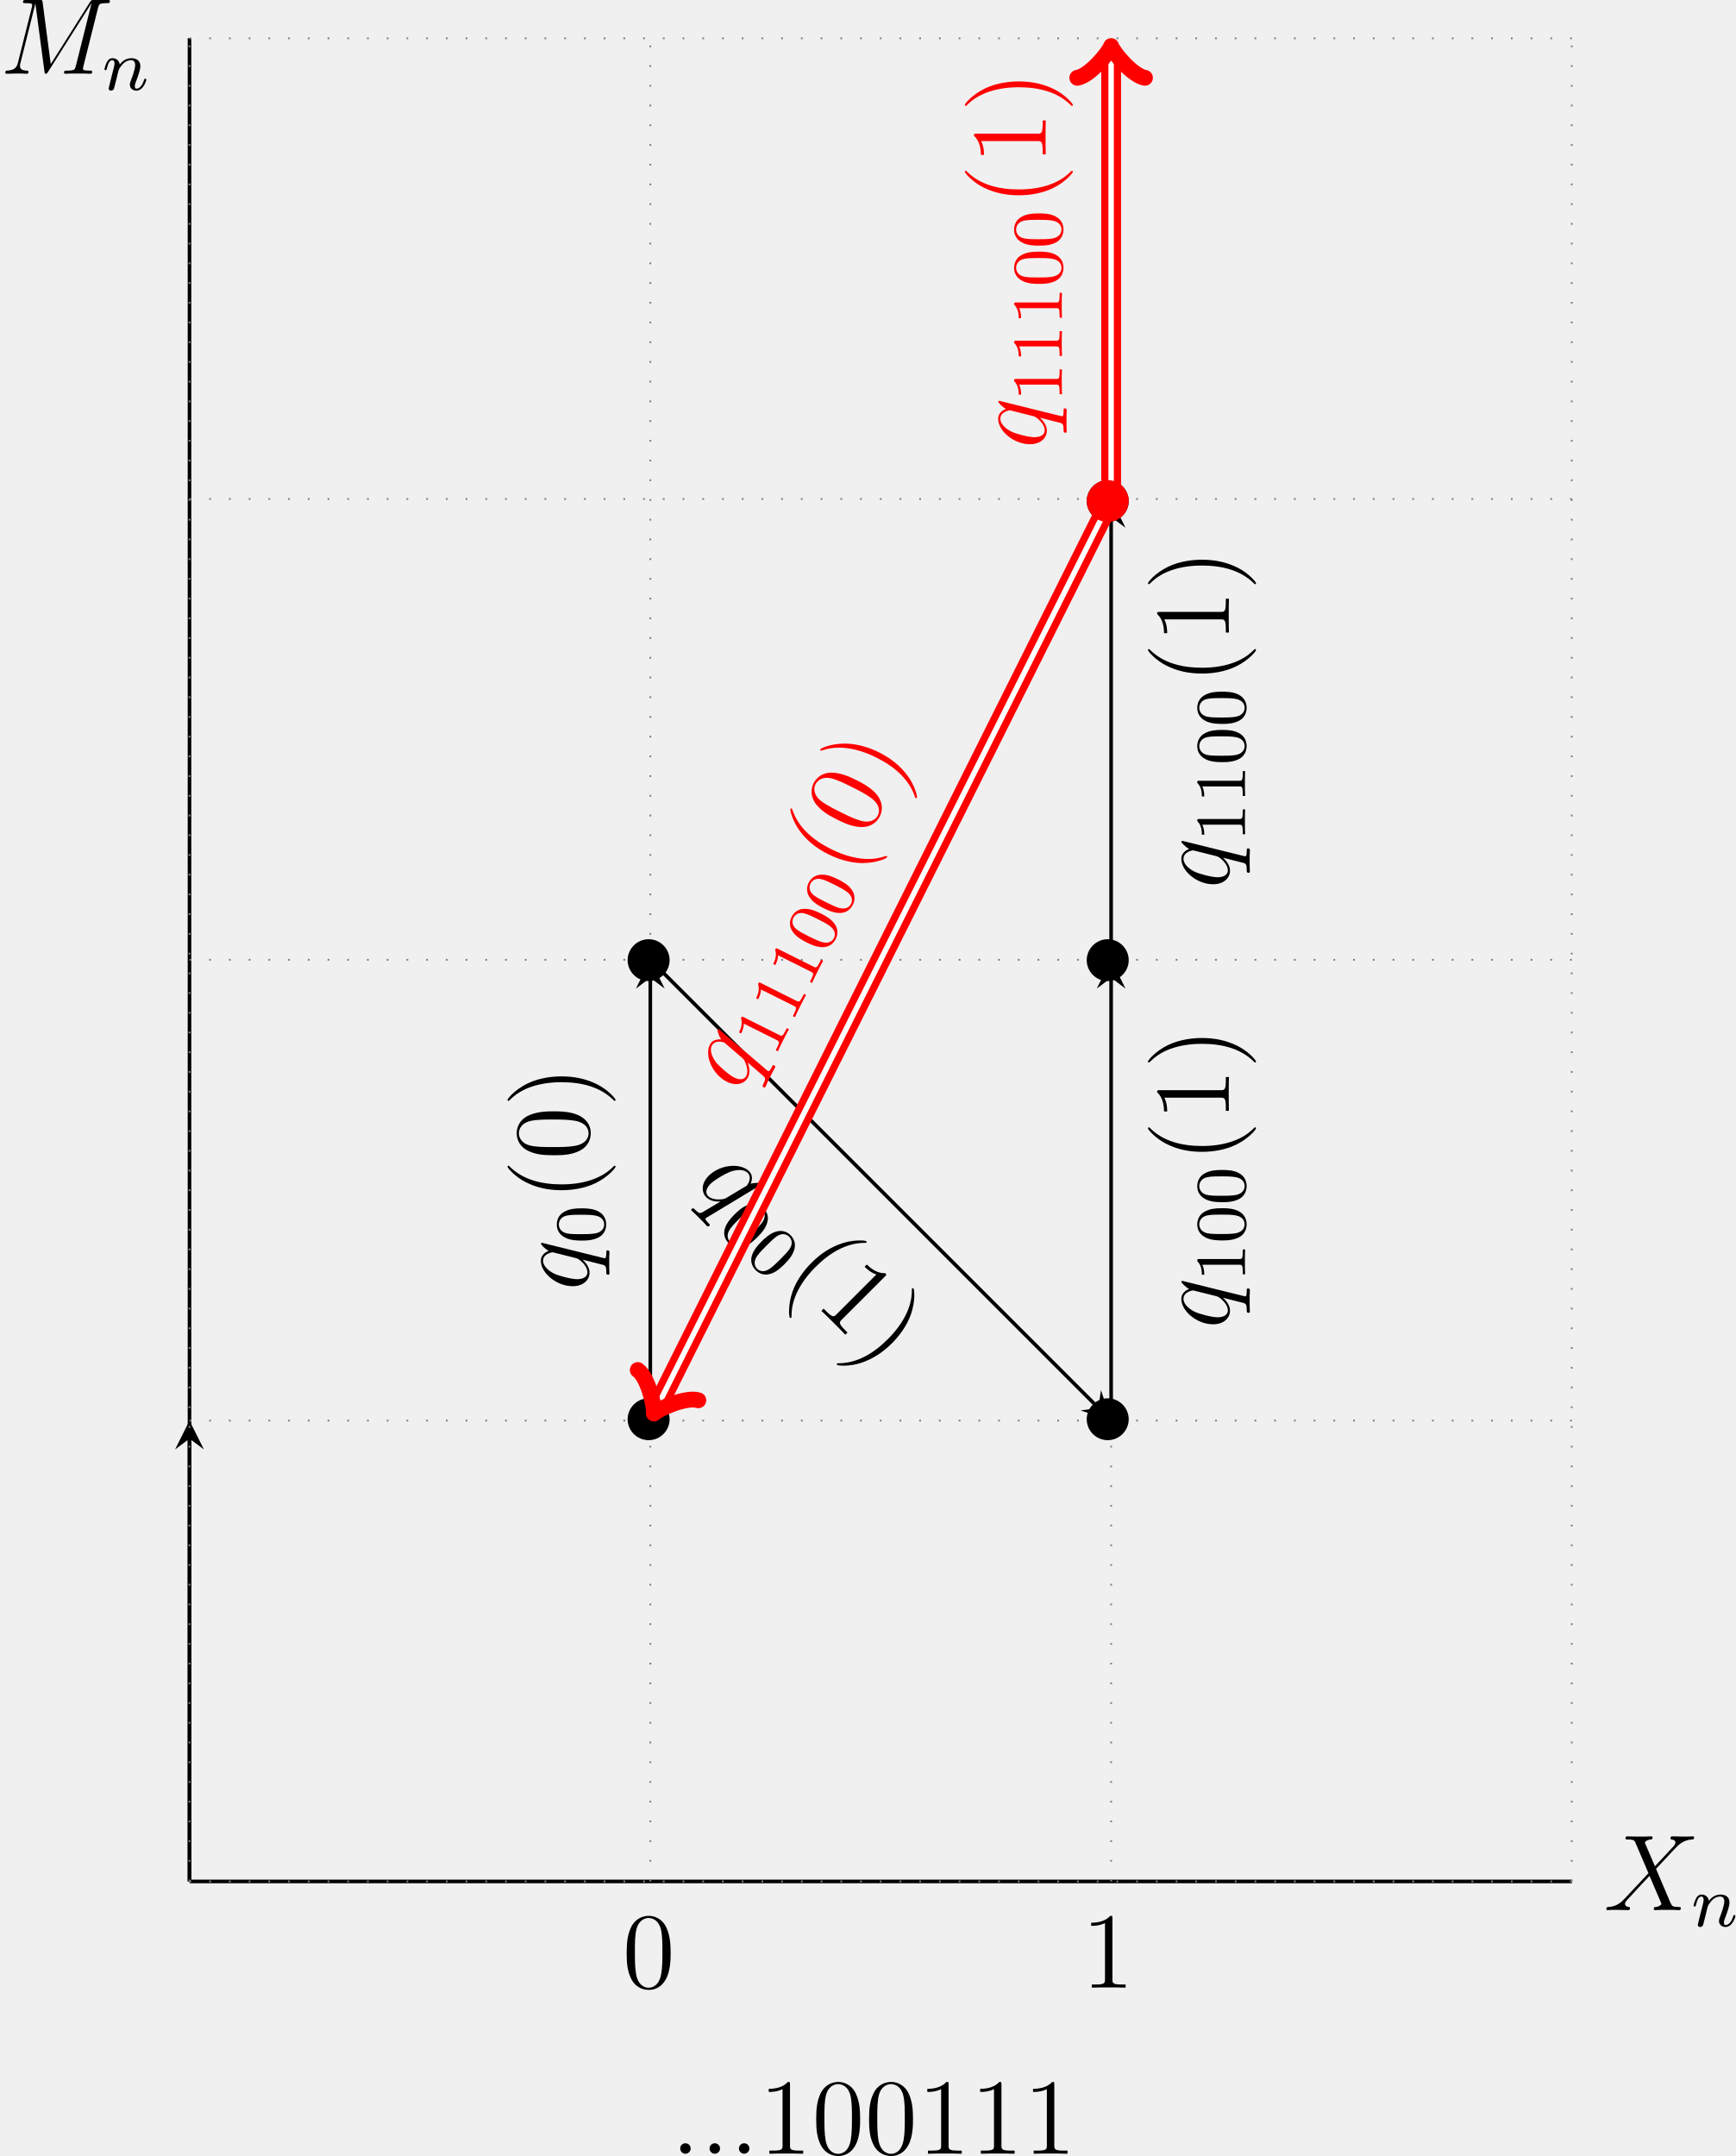
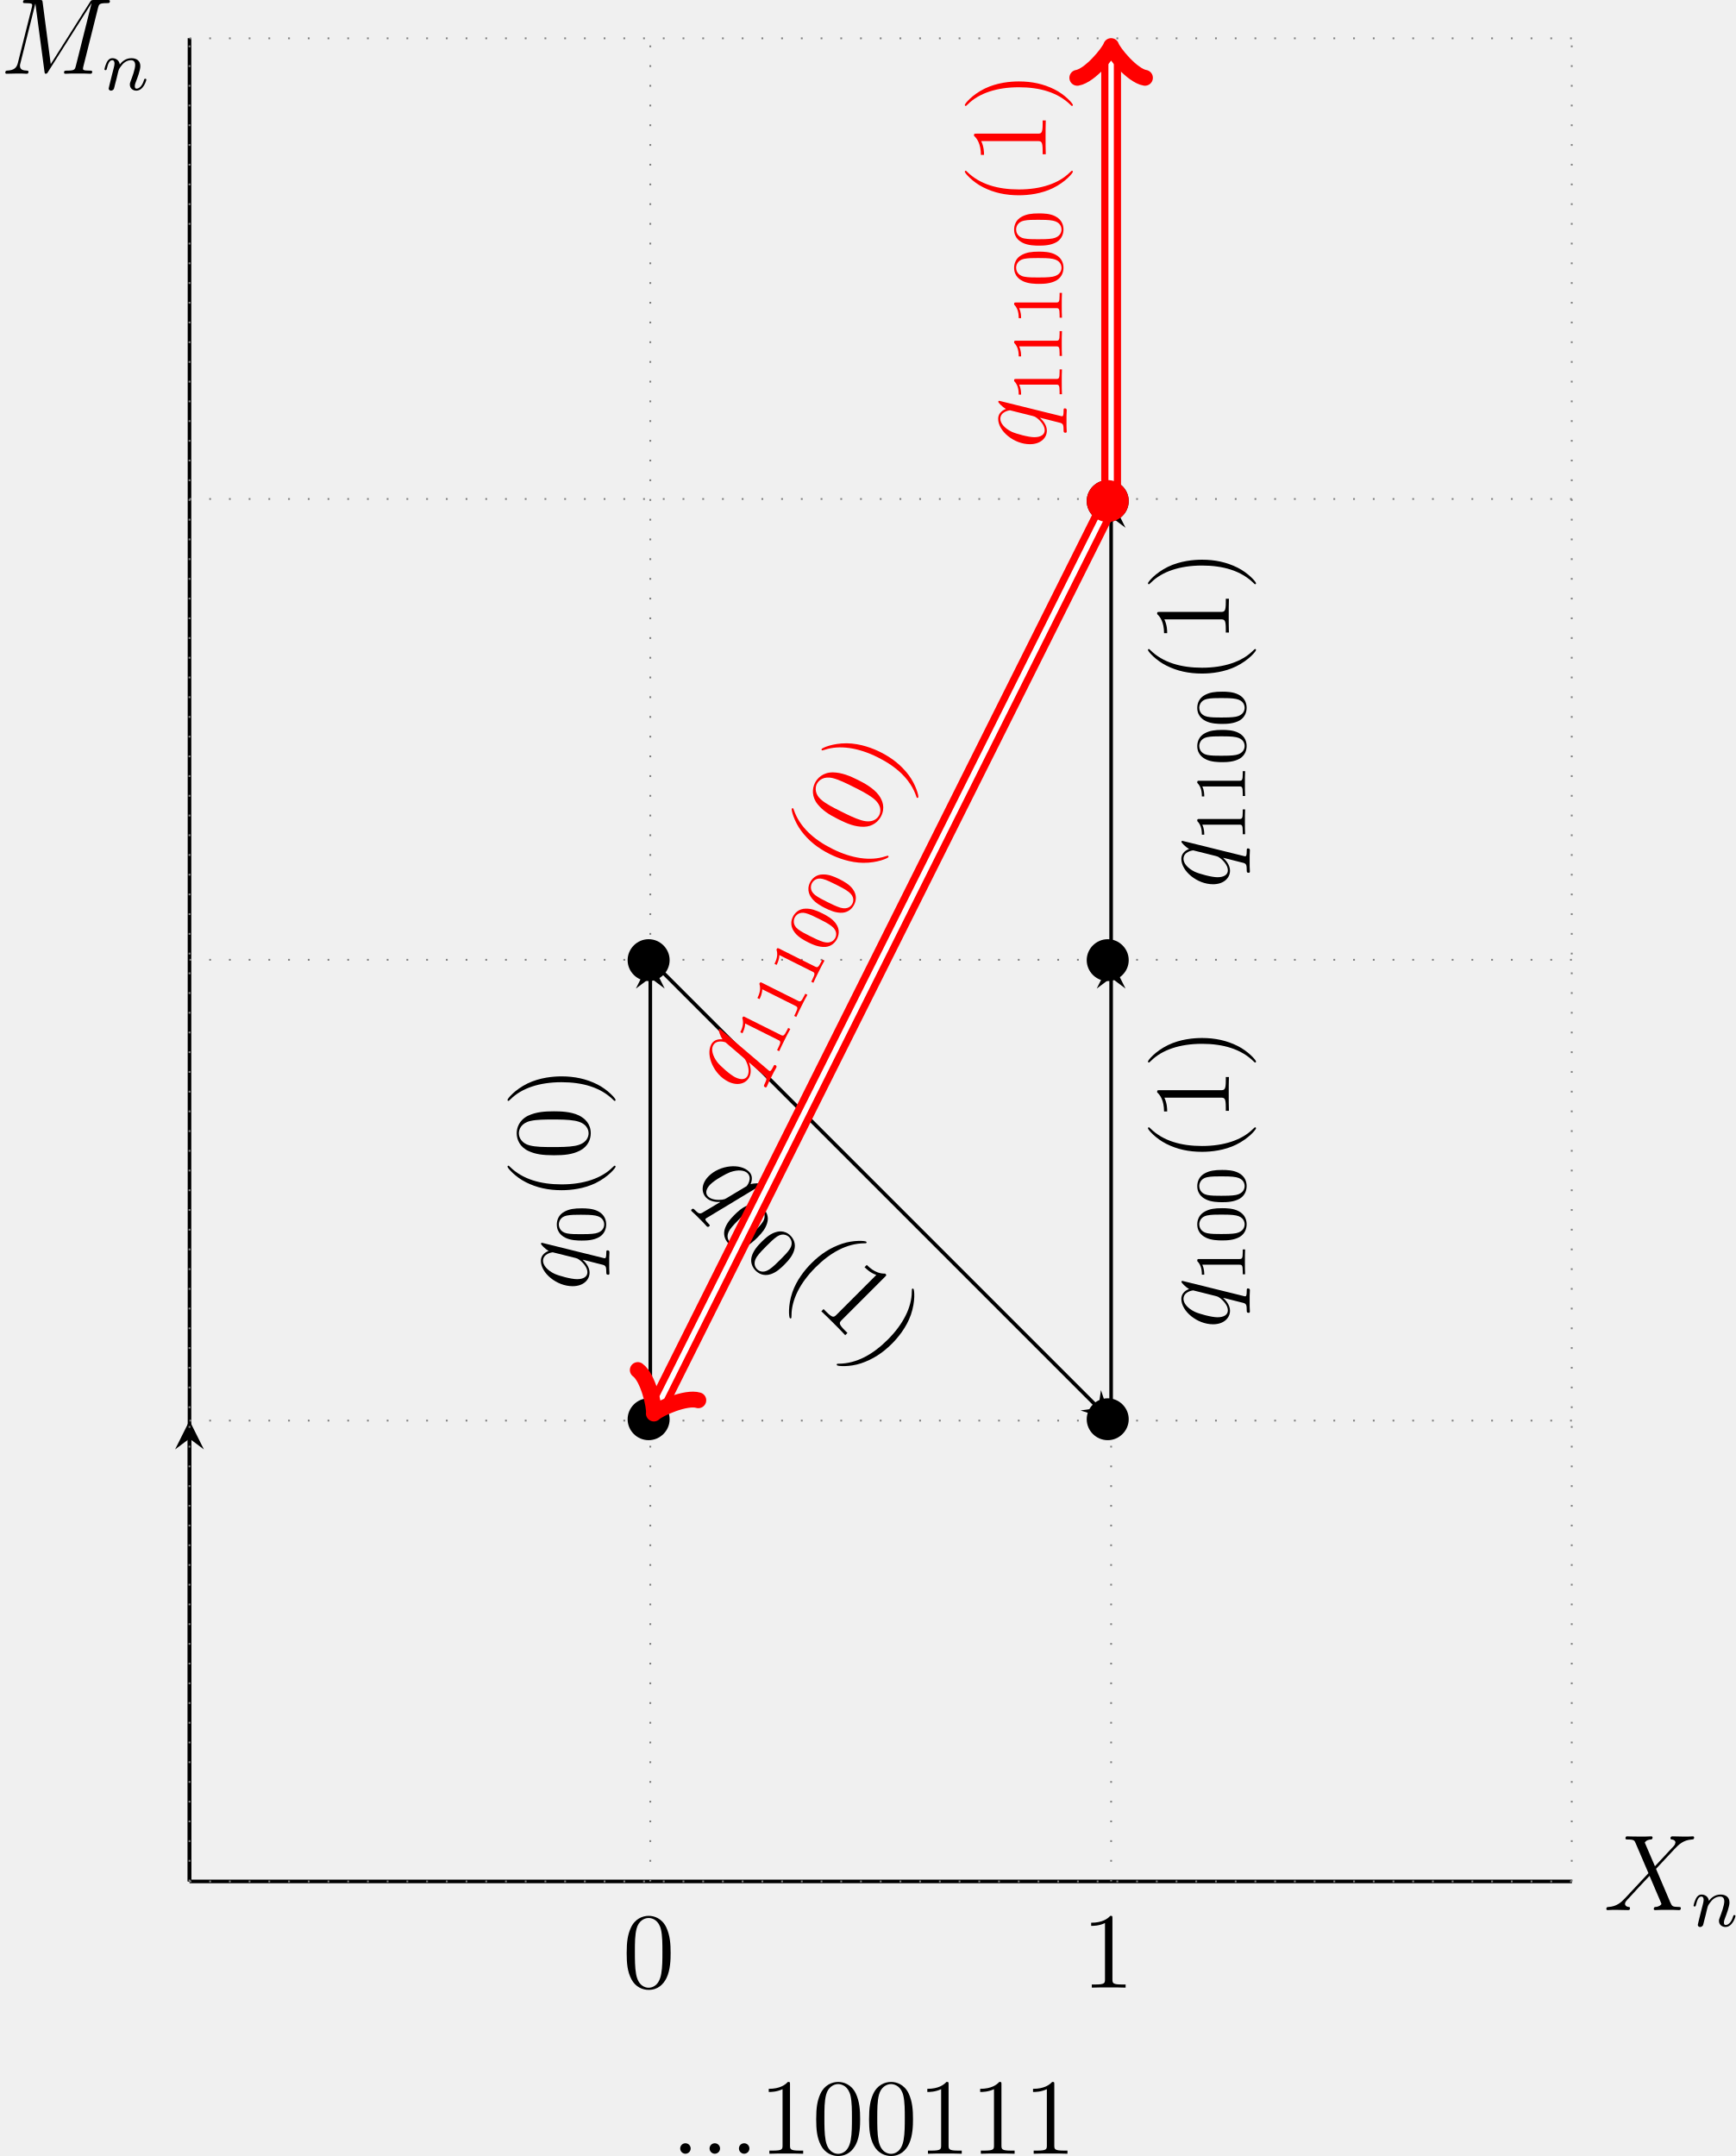
- <svg xmlns="http://www.w3.org/2000/svg" xmlns:xlink="http://www.w3.org/1999/xlink" height="263.585pt" version="1.1" viewBox="150.616 64.538 212.172 263.585" width="212.172pt">
+ <svg xmlns="http://www.w3.org/2000/svg" xmlns:xlink="http://www.w3.org/1999/xlink" height="262.601pt" version="1.1" viewBox="150.053 64.297 211.379 262.601" width="211.379pt">
  <defs>
+     <path d="M10.896 -7.32C11.004 -7.728 11.028 -7.848 11.88 -7.848C12.108 -7.848 12.216 -7.848 12.216 -8.076C12.216 -8.196 12.132 -8.196 11.904 -8.196H10.464C10.164 -8.196 10.152 -8.184 10.02 -7.992L5.64 -1.068L4.74 -7.932C4.704 -8.196 4.692 -8.196 4.38 -8.196H2.892C2.664 -8.196 2.556 -8.196 2.556 -7.968C2.556 -7.848 2.664 -7.848 2.844 -7.848C3.576 -7.848 3.576 -7.752 3.576 -7.62C3.576 -7.596 3.576 -7.524 3.528 -7.344L1.992 -1.224C1.848 -0.648 1.572 -0.384 0.768 -0.348C0.732 -0.348 0.588 -0.336 0.588 -0.132C0.588 0 0.696 0 0.744 0C0.984 0 1.596 -0.024 1.836 -0.024H2.412C2.58 -0.024 2.784 0 2.952 0C3.036 0 3.168 0 3.168 -0.228C3.168 -0.336 3.048 -0.348 3 -0.348C2.604 -0.36 2.22 -0.432 2.22 -0.864C2.22 -0.984 2.22 -0.996 2.268 -1.164L3.924 -7.776H3.936L4.932 -0.324C4.968 -0.036 4.98 0 5.088 0C5.22 0 5.28 -0.096 5.34 -0.204L10.164 -7.836H10.176L8.436 -0.888C8.328 -0.468 8.304 -0.348 7.464 -0.348C7.236 -0.348 7.116 -0.348 7.116 -0.132C7.116 0 7.224 0 7.296 0C7.5 0 7.74 -0.024 7.944 -0.024H9.36C9.564 -0.024 9.816 0 10.02 0C10.116 0 10.248 0 10.248 -0.228C10.248 -0.348 10.14 -0.348 9.96 -0.348C9.228 -0.348 9.228 -0.444 9.228 -0.564C9.228 -0.576 9.228 -0.66 9.252 -0.756L10.896 -7.32Z" id="g0-77" />
+     <path d="M5.7 -4.872L4.572 -7.5C4.728 -7.788 5.088 -7.836 5.232 -7.848C5.304 -7.848 5.436 -7.86 5.436 -8.064C5.436 -8.196 5.328 -8.196 5.256 -8.196C5.052 -8.196 4.812 -8.172 4.608 -8.172H3.912C3.18 -8.172 2.652 -8.196 2.64 -8.196C2.544 -8.196 2.424 -8.196 2.424 -7.968C2.424 -7.848 2.532 -7.848 2.688 -7.848C3.384 -7.848 3.432 -7.728 3.552 -7.44L4.98 -4.104L2.376 -1.32C1.944 -0.852 1.428 -0.396 0.54 -0.348C0.396 -0.336 0.3 -0.336 0.3 -0.12C0.3 -0.084 0.312 0 0.444 0C0.612 0 0.792 -0.024 0.96 -0.024H1.524C1.908 -0.024 2.328 0 2.7 0C2.784 0 2.928 0 2.928 -0.216C2.928 -0.336 2.844 -0.348 2.772 -0.348C2.532 -0.372 2.376 -0.504 2.376 -0.696C2.376 -0.9 2.52 -1.044 2.868 -1.404L3.936 -2.568C4.2 -2.844 4.836 -3.54 5.1 -3.804L6.36 -0.852C6.372 -0.828 6.42 -0.708 6.42 -0.696C6.42 -0.588 6.156 -0.372 5.772 -0.348C5.7 -0.348 5.568 -0.336 5.568 -0.12C5.568 0 5.688 0 5.748 0C5.952 0 6.192 -0.024 6.396 -0.024H7.716C7.932 -0.024 8.16 0 8.364 0C8.448 0 8.58 0 8.58 -0.228C8.58 -0.348 8.46 -0.348 8.352 -0.348C7.632 -0.36 7.608 -0.42 7.404 -0.864L5.82 -4.584L7.344 -6.216C7.464 -6.336 7.74 -6.636 7.848 -6.756C8.364 -7.296 8.844 -7.788 9.816 -7.848C9.936 -7.86 10.056 -7.86 10.056 -8.064C10.056 -8.196 9.948 -8.196 9.9 -8.196C9.732 -8.196 9.552 -8.172 9.384 -8.172H8.832C8.448 -8.172 8.028 -8.196 7.656 -8.196C7.572 -8.196 7.428 -8.196 7.428 -7.98C7.428 -7.86 7.512 -7.848 7.584 -7.848C7.776 -7.824 7.98 -7.728 7.98 -7.5L7.968 -7.476C7.956 -7.392 7.932 -7.272 7.8 -7.128L5.7 -4.872Z" id="g0-88" />
+     <path d="M5.292 -5.172C5.292 -5.232 5.244 -5.28 5.184 -5.28C5.088 -5.28 4.62 -4.848 4.392 -4.428C4.176 -4.968 3.804 -5.292 3.288 -5.292C1.932 -5.292 0.468 -3.54 0.468 -1.764C0.468 -0.576 1.164 0.12 1.98 0.12C2.616 0.12 3.144 -0.36 3.396 -0.636L3.408 -0.624L2.952 1.176L2.844 1.608C2.736 1.968 2.556 1.968 1.992 1.98C1.86 1.98 1.74 1.98 1.74 2.208C1.74 2.292 1.812 2.328 1.896 2.328C2.064 2.328 2.28 2.304 2.448 2.304H3.672C3.852 2.304 4.056 2.328 4.236 2.328C4.308 2.328 4.452 2.328 4.452 2.1C4.452 1.98 4.356 1.98 4.176 1.98C3.612 1.98 3.576 1.896 3.576 1.8C3.576 1.74 3.588 1.728 3.624 1.572L5.292 -5.172ZM3.6 -1.428C3.54 -1.224 3.54 -1.2 3.372 -0.972C3.108 -0.636 2.58 -0.12 2.016 -0.12C1.524 -0.12 1.248 -0.564 1.248 -1.272C1.248 -1.932 1.62 -3.276 1.848 -3.78C2.256 -4.62 2.82 -5.052 3.288 -5.052C4.08 -5.052 4.236 -4.068 4.236 -3.972C4.236 -3.96 4.2 -3.804 4.188 -3.78L3.6 -1.428Z" id="g0-113" />
    <path d="M1.6 -1.312C1.624 -1.432 1.704 -1.736 1.728 -1.856C1.84 -2.288 1.84 -2.296 2.024 -2.56C2.288 -2.952 2.664 -3.304 3.2 -3.304C3.488 -3.304 3.656 -3.136 3.656 -2.76C3.656 -2.32 3.32 -1.408 3.168 -1.016C3.064 -0.752 3.064 -0.704 3.064 -0.6C3.064 -0.144 3.44 0.08 3.784 0.08C4.568 0.08 4.896 -1.04 4.896 -1.144C4.896 -1.224 4.832 -1.248 4.776 -1.248C4.68 -1.248 4.664 -1.192 4.64 -1.112C4.448 -0.456 4.112 -0.144 3.808 -0.144C3.68 -0.144 3.616 -0.224 3.616 -0.408S3.68 -0.768 3.76 -0.968C3.88 -1.272 4.232 -2.192 4.232 -2.64C4.232 -3.24 3.816 -3.528 3.24 -3.528C2.592 -3.528 2.176 -3.136 1.944 -2.832C1.888 -3.272 1.536 -3.528 1.128 -3.528C0.84 -3.528 0.64 -3.344 0.512 -3.096C0.32 -2.72 0.24 -2.32 0.24 -2.304C0.24 -2.232 0.296 -2.2 0.36 -2.2C0.464 -2.2 0.472 -2.232 0.528 -2.44C0.624 -2.832 0.768 -3.304 1.104 -3.304C1.312 -3.304 1.36 -3.104 1.36 -2.928C1.36 -2.784 1.32 -2.632 1.256 -2.368C1.24 -2.304 1.12 -1.832 1.088 -1.72L0.792 -0.52C0.76 -0.4 0.712 -0.2 0.712 -0.168C0.712 0.016 0.864 0.08 0.968 0.08C1.112 0.08 1.232 -0.016 1.288 -0.112C1.312 -0.16 1.376 -0.432 1.416 -0.6L1.6 -1.312Z" id="g1-110" />
-     <path d="M10.896 -7.32C11.004 -7.728 11.028 -7.848 11.88 -7.848C12.108 -7.848 12.216 -7.848 12.216 -8.076C12.216 -8.196 12.132 -8.196 11.904 -8.196H10.464C10.164 -8.196 10.152 -8.184 10.02 -7.992L5.64 -1.068L4.74 -7.932C4.704 -8.196 4.692 -8.196 4.38 -8.196H2.892C2.664 -8.196 2.556 -8.196 2.556 -7.968C2.556 -7.848 2.664 -7.848 2.844 -7.848C3.576 -7.848 3.576 -7.752 3.576 -7.62C3.576 -7.596 3.576 -7.524 3.528 -7.344L1.992 -1.224C1.848 -0.648 1.572 -0.384 0.768 -0.348C0.732 -0.348 0.588 -0.336 0.588 -0.132C0.588 0 0.696 0 0.744 0C0.984 0 1.596 -0.024 1.836 -0.024H2.412C2.58 -0.024 2.784 0 2.952 0C3.036 0 3.168 0 3.168 -0.228C3.168 -0.336 3.048 -0.348 3 -0.348C2.604 -0.36 2.22 -0.432 2.22 -0.864C2.22 -0.984 2.22 -0.996 2.268 -1.164L3.924 -7.776H3.936L4.932 -0.324C4.968 -0.036 4.98 0 5.088 0C5.22 0 5.28 -0.096 5.34 -0.204L10.164 -7.836H10.176L8.436 -0.888C8.328 -0.468 8.304 -0.348 7.464 -0.348C7.236 -0.348 7.116 -0.348 7.116 -0.132C7.116 0 7.224 0 7.296 0C7.5 0 7.74 -0.024 7.944 -0.024H9.36C9.564 -0.024 9.816 0 10.02 0C10.116 0 10.248 0 10.248 -0.228C10.248 -0.348 10.14 -0.348 9.96 -0.348C9.228 -0.348 9.228 -0.444 9.228 -0.564C9.228 -0.576 9.228 -0.66 9.252 -0.756L10.896 -7.32Z" id="g2-77" />
-     <path d="M5.7 -4.872L4.572 -7.5C4.728 -7.788 5.088 -7.836 5.232 -7.848C5.304 -7.848 5.436 -7.86 5.436 -8.064C5.436 -8.196 5.328 -8.196 5.256 -8.196C5.052 -8.196 4.812 -8.172 4.608 -8.172H3.912C3.18 -8.172 2.652 -8.196 2.64 -8.196C2.544 -8.196 2.424 -8.196 2.424 -7.968C2.424 -7.848 2.532 -7.848 2.688 -7.848C3.384 -7.848 3.432 -7.728 3.552 -7.44L4.98 -4.104L2.376 -1.32C1.944 -0.852 1.428 -0.396 0.54 -0.348C0.396 -0.336 0.3 -0.336 0.3 -0.12C0.3 -0.084 0.312 0 0.444 0C0.612 0 0.792 -0.024 0.96 -0.024H1.524C1.908 -0.024 2.328 0 2.7 0C2.784 0 2.928 0 2.928 -0.216C2.928 -0.336 2.844 -0.348 2.772 -0.348C2.532 -0.372 2.376 -0.504 2.376 -0.696C2.376 -0.9 2.52 -1.044 2.868 -1.404L3.936 -2.568C4.2 -2.844 4.836 -3.54 5.1 -3.804L6.36 -0.852C6.372 -0.828 6.42 -0.708 6.42 -0.696C6.42 -0.588 6.156 -0.372 5.772 -0.348C5.7 -0.348 5.568 -0.336 5.568 -0.12C5.568 0 5.688 0 5.748 0C5.952 0 6.192 -0.024 6.396 -0.024H7.716C7.932 -0.024 8.16 0 8.364 0C8.448 0 8.58 0 8.58 -0.228C8.58 -0.348 8.46 -0.348 8.352 -0.348C7.632 -0.36 7.608 -0.42 7.404 -0.864L5.82 -4.584L7.344 -6.216C7.464 -6.336 7.74 -6.636 7.848 -6.756C8.364 -7.296 8.844 -7.788 9.816 -7.848C9.936 -7.86 10.056 -7.86 10.056 -8.064C10.056 -8.196 9.948 -8.196 9.9 -8.196C9.732 -8.196 9.552 -8.172 9.384 -8.172H8.832C8.448 -8.172 8.028 -8.196 7.656 -8.196C7.572 -8.196 7.428 -8.196 7.428 -7.98C7.428 -7.86 7.512 -7.848 7.584 -7.848C7.776 -7.824 7.98 -7.728 7.98 -7.5L7.968 -7.476C7.956 -7.392 7.932 -7.272 7.8 -7.128L5.7 -4.872Z" id="g2-88" />
-     <path d="M5.292 -5.172C5.292 -5.232 5.244 -5.28 5.184 -5.28C5.088 -5.28 4.62 -4.848 4.392 -4.428C4.176 -4.968 3.804 -5.292 3.288 -5.292C1.932 -5.292 0.468 -3.54 0.468 -1.764C0.468 -0.576 1.164 0.12 1.98 0.12C2.616 0.12 3.144 -0.36 3.396 -0.636L3.408 -0.624L2.952 1.176L2.844 1.608C2.736 1.968 2.556 1.968 1.992 1.98C1.86 1.98 1.74 1.98 1.74 2.208C1.74 2.292 1.812 2.328 1.896 2.328C2.064 2.328 2.28 2.304 2.448 2.304H3.672C3.852 2.304 4.056 2.328 4.236 2.328C4.308 2.328 4.452 2.328 4.452 2.1C4.452 1.98 4.356 1.98 4.176 1.98C3.612 1.98 3.576 1.896 3.576 1.8C3.576 1.74 3.588 1.728 3.624 1.572L5.292 -5.172ZM3.6 -1.428C3.54 -1.224 3.54 -1.2 3.372 -0.972C3.108 -0.636 2.58 -0.12 2.016 -0.12C1.524 -0.12 1.248 -0.564 1.248 -1.272C1.248 -1.932 1.62 -3.276 1.848 -3.78C2.256 -4.62 2.82 -5.052 3.288 -5.052C4.08 -5.052 4.236 -4.068 4.236 -3.972C4.236 -3.96 4.2 -3.804 4.188 -3.78L3.6 -1.428Z" id="g2-113" />
-     <path d="M5.328 -3C5.328 -4.284 4.26 -5.328 3 -5.328C1.704 -5.328 0.66 -4.26 0.66 -3C0.66 -1.728 1.704 -0.672 3 -0.672C4.26 -0.672 5.328 -1.716 5.328 -3Z" id="g0-15" />
-     <path d="M3.912 -2.552C3.912 -3.408 3.824 -3.928 3.56 -4.44C3.208 -5.144 2.56 -5.32 2.12 -5.32C1.112 -5.32 0.744 -4.568 0.632 -4.344C0.344 -3.76 0.328 -2.968 0.328 -2.552C0.328 -2.024 0.352 -1.216 0.736 -0.576C1.104 0.016 1.696 0.168 2.12 0.168C2.504 0.168 3.192 0.048 3.592 -0.744C3.888 -1.32 3.912 -2.032 3.912 -2.552ZM2.12 -0.056C1.848 -0.056 1.296 -0.184 1.128 -1.024C1.04 -1.48 1.04 -2.232 1.04 -2.648C1.04 -3.2 1.04 -3.76 1.128 -4.2C1.296 -5.016 1.92 -5.096 2.12 -5.096C2.392 -5.096 2.944 -4.96 3.104 -4.232C3.2 -3.792 3.2 -3.192 3.2 -2.648C3.2 -2.176 3.2 -1.456 3.104 -1.008C2.936 -0.168 2.384 -0.056 2.12 -0.056Z" id="g3-48" />
-     <path d="M2.512 -5.096C2.512 -5.312 2.496 -5.32 2.28 -5.32C1.952 -5 1.528 -4.808 0.768 -4.808V-4.544C0.984 -4.544 1.416 -4.544 1.88 -4.76V-0.656C1.88 -0.36 1.856 -0.264 1.096 -0.264H0.816V0C1.144 -0.024 1.832 -0.024 2.192 -0.024S3.248 -0.024 3.576 0V-0.264H3.296C2.536 -0.264 2.512 -0.36 2.512 -0.656V-5.096Z" id="g3-49" />
-     <path d="M3.9 2.916C3.9 2.88 3.9 2.856 3.696 2.652C2.496 1.44 1.824 -0.54 1.824 -2.988C1.824 -5.316 2.388 -7.32 3.78 -8.736C3.9 -8.844 3.9 -8.868 3.9 -8.904C3.9 -8.976 3.84 -9 3.792 -9C3.636 -9 2.652 -8.136 2.064 -6.96C1.452 -5.748 1.176 -4.464 1.176 -2.988C1.176 -1.92 1.344 -0.492 1.968 0.792C2.676 2.232 3.66 3.012 3.792 3.012C3.84 3.012 3.9 2.988 3.9 2.916Z" id="g4-40" />
-     <path d="M3.384 -2.988C3.384 -3.9 3.264 -5.388 2.592 -6.78C1.884 -8.22 0.9 -9 0.768 -9C0.72 -9 0.66 -8.976 0.66 -8.904C0.66 -8.868 0.66 -8.844 0.864 -8.64C2.064 -7.428 2.736 -5.448 2.736 -3C2.736 -0.672 2.172 1.332 0.78 2.748C0.66 2.856 0.66 2.88 0.66 2.916C0.66 2.988 0.72 3.012 0.768 3.012C0.924 3.012 1.908 2.148 2.496 0.972C3.108 -0.252 3.384 -1.548 3.384 -2.988Z" id="g4-41" />
-     <path d="M2.208 -0.588C2.208 -0.912 1.932 -1.164 1.632 -1.164C1.284 -1.164 1.044 -0.888 1.044 -0.588C1.044 -0.228 1.344 0 1.62 0C1.944 0 2.208 -0.252 2.208 -0.588Z" id="g4-46" />
-     <path d="M5.376 -3.84C5.376 -4.836 5.316 -5.808 4.884 -6.72C4.392 -7.716 3.528 -7.98 2.94 -7.98C2.244 -7.98 1.392 -7.632 0.948 -6.636C0.612 -5.88 0.492 -5.136 0.492 -3.84C0.492 -2.676 0.576 -1.8 1.008 -0.948C1.476 -0.036 2.304 0.252 2.928 0.252C3.972 0.252 4.572 -0.372 4.92 -1.068C5.352 -1.968 5.376 -3.144 5.376 -3.84ZM2.928 0.012C2.544 0.012 1.764 -0.204 1.536 -1.512C1.404 -2.232 1.404 -3.144 1.404 -3.984C1.404 -4.968 1.404 -5.856 1.596 -6.564C1.8 -7.368 2.412 -7.74 2.928 -7.74C3.384 -7.74 4.08 -7.464 4.308 -6.432C4.464 -5.748 4.464 -4.8 4.464 -3.984C4.464 -3.18 4.464 -2.268 4.332 -1.536C4.104 -0.216 3.348 0.012 2.928 0.012Z" id="g4-48" />
-     <path d="M3.456 -7.692C3.456 -7.968 3.456 -7.98 3.216 -7.98C2.928 -7.656 2.328 -7.212 1.092 -7.212V-6.864C1.368 -6.864 1.968 -6.864 2.628 -7.176V-0.924C2.628 -0.492 2.592 -0.348 1.536 -0.348H1.164V0C1.488 -0.024 2.652 -0.024 3.048 -0.024S4.596 -0.024 4.92 0V-0.348H4.548C3.492 -0.348 3.456 -0.492 3.456 -0.924V-7.692Z" id="g4-49" />
+     <path d="M3.912 -2.552C3.912 -3.408 3.824 -3.928 3.56 -4.44C3.208 -5.144 2.56 -5.32 2.12 -5.32C1.112 -5.32 0.744 -4.568 0.632 -4.344C0.344 -3.76 0.328 -2.968 0.328 -2.552C0.328 -2.024 0.352 -1.216 0.736 -0.576C1.104 0.016 1.696 0.168 2.12 0.168C2.504 0.168 3.192 0.048 3.592 -0.744C3.888 -1.32 3.912 -2.032 3.912 -2.552ZM2.12 -0.056C1.848 -0.056 1.296 -0.184 1.128 -1.024C1.04 -1.48 1.04 -2.232 1.04 -2.648C1.04 -3.2 1.04 -3.76 1.128 -4.2C1.296 -5.016 1.92 -5.096 2.12 -5.096C2.392 -5.096 2.944 -4.96 3.104 -4.232C3.2 -3.792 3.2 -3.192 3.2 -2.648C3.2 -2.176 3.2 -1.456 3.104 -1.008C2.936 -0.168 2.384 -0.056 2.12 -0.056Z" id="g4-48" />
+     <path d="M2.512 -5.096C2.512 -5.312 2.496 -5.32 2.28 -5.32C1.952 -5 1.528 -4.808 0.768 -4.808V-4.544C0.984 -4.544 1.416 -4.544 1.88 -4.76V-0.656C1.88 -0.36 1.856 -0.264 1.096 -0.264H0.816V0C1.144 -0.024 1.832 -0.024 2.192 -0.024S3.248 -0.024 3.576 0V-0.264H3.296C2.536 -0.264 2.512 -0.36 2.512 -0.656V-5.096Z" id="g4-49" />
+     <path d="M3.9 2.916C3.9 2.88 3.9 2.856 3.696 2.652C2.496 1.44 1.824 -0.54 1.824 -2.988C1.824 -5.316 2.388 -7.32 3.78 -8.736C3.9 -8.844 3.9 -8.868 3.9 -8.904C3.9 -8.976 3.84 -9 3.792 -9C3.636 -9 2.652 -8.136 2.064 -6.96C1.452 -5.748 1.176 -4.464 1.176 -2.988C1.176 -1.92 1.344 -0.492 1.968 0.792C2.676 2.232 3.66 3.012 3.792 3.012C3.84 3.012 3.9 2.988 3.9 2.916Z" id="g2-40" />
+     <path d="M3.384 -2.988C3.384 -3.9 3.264 -5.388 2.592 -6.78C1.884 -8.22 0.9 -9 0.768 -9C0.72 -9 0.66 -8.976 0.66 -8.904C0.66 -8.868 0.66 -8.844 0.864 -8.64C2.064 -7.428 2.736 -5.448 2.736 -3C2.736 -0.672 2.172 1.332 0.78 2.748C0.66 2.856 0.66 2.88 0.66 2.916C0.66 2.988 0.72 3.012 0.768 3.012C0.924 3.012 1.908 2.148 2.496 0.972C3.108 -0.252 3.384 -1.548 3.384 -2.988Z" id="g2-41" />
+     <path d="M2.208 -0.588C2.208 -0.912 1.932 -1.164 1.632 -1.164C1.284 -1.164 1.044 -0.888 1.044 -0.588C1.044 -0.228 1.344 0 1.62 0C1.944 0 2.208 -0.252 2.208 -0.588Z" id="g2-46" />
+     <path d="M5.376 -3.84C5.376 -4.836 5.316 -5.808 4.884 -6.72C4.392 -7.716 3.528 -7.98 2.94 -7.98C2.244 -7.98 1.392 -7.632 0.948 -6.636C0.612 -5.88 0.492 -5.136 0.492 -3.84C0.492 -2.676 0.576 -1.8 1.008 -0.948C1.476 -0.036 2.304 0.252 2.928 0.252C3.972 0.252 4.572 -0.372 4.92 -1.068C5.352 -1.968 5.376 -3.144 5.376 -3.84ZM2.928 0.012C2.544 0.012 1.764 -0.204 1.536 -1.512C1.404 -2.232 1.404 -3.144 1.404 -3.984C1.404 -4.968 1.404 -5.856 1.596 -6.564C1.8 -7.368 2.412 -7.74 2.928 -7.74C3.384 -7.74 4.08 -7.464 4.308 -6.432C4.464 -5.748 4.464 -4.8 4.464 -3.984C4.464 -3.18 4.464 -2.268 4.332 -1.536C4.104 -0.216 3.348 0.012 2.928 0.012Z" id="g2-48" />
+     <path d="M3.456 -7.692C3.456 -7.968 3.456 -7.98 3.216 -7.98C2.928 -7.656 2.328 -7.212 1.092 -7.212V-6.864C1.368 -6.864 1.968 -6.864 2.628 -7.176V-0.924C2.628 -0.492 2.592 -0.348 1.536 -0.348H1.164V0C1.488 -0.024 2.652 -0.024 3.048 -0.024S4.596 -0.024 4.92 0V-0.348H4.548C3.492 -0.348 3.456 -0.492 3.456 -0.924V-7.692Z" id="g2-49" />
+     <path d="M5.328 -3C5.328 -4.284 4.26 -5.328 3 -5.328C1.704 -5.328 0.66 -4.26 0.66 -3C0.66 -1.728 1.704 -0.672 3 -0.672C4.26 -0.672 5.328 -1.716 5.328 -3Z" id="g3-15" />
  </defs>
-   <g id="page1" transform="matrix(1.1 0 0 1.1 0 0)">
+   <g id="page1" transform="matrix(1.09589 0 0 1.09589 0 0)">
    <path d="M157.985 267.778V62.915" fill="none" stroke="#000000" stroke-width="0.4" />
    <path d="M157.985 267.778V218.563" fill="none" stroke="#000000" stroke-width="0.4" />
    <path d="M157.985 216.559L156.385 219.762L157.985 218.562L159.584 219.762" />
    <path d="M157.985 267.778H311.633" fill="none" stroke="#000000" stroke-miterlimit="10.037" stroke-width="0.4" />
    <path d="M157.985 267.778H311.633M157.985 216.559H311.633M157.985 165.345H311.633M157.985 114.129H311.633M157.985 62.93H311.633M157.985 267.778V62.915M209.2 267.778V62.915M260.418 267.778V62.915M311.613 267.778V62.915" fill="none" stroke="#808080" stroke-dasharray="0.199,1.993" stroke-miterlimit="10.037" stroke-width="0.2" />
    <g transform="matrix(1 0 0 1 157.174 3.188)">
-       <use x="157.985" xlink:href="#g2-88" y="267.776" />
+       <use x="157.985" xlink:href="#g0-88" y="267.776" />
      <use x="167.737" xlink:href="#g1-110" y="269.576" />
    </g>
    <g transform="matrix(1 0 0 1 -21.062 -200.909)">
-       <use x="157.985" xlink:href="#g2-77" y="267.776" />
+       <use x="157.985" xlink:href="#g0-77" y="267.776" />
      <use x="169.353" xlink:href="#g1-110" y="269.576" />
    </g>
    <g transform="matrix(1 0 0 1 48.098 11.805)">
-       <use x="157.985" xlink:href="#g4-48" y="267.776" />
+       <use x="157.985" xlink:href="#g2-48" y="267.776" />
    </g>
    <g transform="matrix(1 0 0 1 99.122 11.805)">
-       <use x="157.985" xlink:href="#g4-49" y="267.776" />
+       <use x="157.985" xlink:href="#g2-49" y="267.776" />
    </g>
    <g transform="matrix(1 0 0 1 48.035 -48.368)">
-       <use x="157.985" xlink:href="#g0-15" y="267.776" />
+       <use x="157.985" xlink:href="#g3-15" y="267.776" />
    </g>
    <path d="M209.2 216.559V167.344" fill="none" stroke="#000000" stroke-miterlimit="10.037" stroke-width="0.4" />
    <path d="M209.199 165.344L207.599 168.544L209.199 167.344L210.799 168.544" />
    <g transform="matrix(0 -1 1 0 -65.446 360.075)">
-       <use x="157.985" xlink:href="#g2-113" y="267.776" />
-       <use x="163.195" xlink:href="#g3-48" y="269.576" />
-       <use x="167.945" xlink:href="#g4-40" y="267.776" />
-       <use x="172.514" xlink:href="#g4-48" y="267.776" />
-       <use x="178.389" xlink:href="#g4-41" y="267.776" />
+       <use x="157.985" xlink:href="#g0-113" y="267.776" />
+       <use x="163.195" xlink:href="#g4-48" y="269.576" />
+       <use x="167.945" xlink:href="#g2-40" y="267.776" />
+       <use x="172.514" xlink:href="#g2-48" y="267.776" />
+       <use x="178.389" xlink:href="#g2-41" y="267.776" />
    </g>
    <g transform="matrix(1 0 0 1 48.035 -99.392)">
-       <use x="157.985" xlink:href="#g0-15" y="267.776" />
+       <use x="157.985" xlink:href="#g3-15" y="267.776" />
    </g>
    <path d="M209.2 165.345L259.003 215.147" fill="none" stroke="#000000" stroke-miterlimit="10.037" stroke-width="0.4" />
    <path d="M260.419 216.559L259.285 213.168L259.003 215.148L257.023 215.43" />
-     <g transform="matrix(0.707 0.707 -0.707 0.707 291.738 -110.751)">
-       <use x="157.985" xlink:href="#g2-113" y="267.776" />
-       <use x="163.195" xlink:href="#g3-48" y="269.576" />
-       <use x="167.445" xlink:href="#g3-48" y="269.576" />
-       <use x="172.195" xlink:href="#g4-40" y="267.776" />
-       <use x="176.764" xlink:href="#g4-49" y="267.776" />
-       <use x="182.639" xlink:href="#g4-41" y="267.776" />
+     <g transform="matrix(0.70712 0.7071 -0.7071 0.70712 291.738 -110.751)">
+       <use x="157.985" xlink:href="#g0-113" y="267.776" />
+       <use x="163.195" xlink:href="#g4-48" y="269.576" />
+       <use x="167.445" xlink:href="#g4-48" y="269.576" />
+       <use x="172.195" xlink:href="#g2-40" y="267.776" />
+       <use x="176.764" xlink:href="#g2-49" y="267.776" />
+       <use x="182.639" xlink:href="#g2-41" y="267.776" />
    </g>
    <g transform="matrix(1 0 0 1 99.06 -48.368)">
-       <use x="157.985" xlink:href="#g0-15" y="267.776" />
+       <use x="157.985" xlink:href="#g3-15" y="267.776" />
    </g>
    <path d="M260.418 216.559V167.344" fill="none" stroke="#000000" stroke-miterlimit="10.037" stroke-width="0.4" />
    <path d="M260.419 165.344L258.819 168.544L260.419 167.344L262.018 168.544" />
    <g transform="matrix(0 -1 1 0 5.735 364.309)">
-       <use x="157.985" xlink:href="#g2-113" y="267.776" />
-       <use x="163.195" xlink:href="#g3-49" y="269.576" />
-       <use x="167.445" xlink:href="#g3-48" y="269.576" />
-       <use x="171.695" xlink:href="#g3-48" y="269.576" />
-       <use x="176.445" xlink:href="#g4-40" y="267.776" />
-       <use x="181.015" xlink:href="#g4-49" y="267.776" />
-       <use x="186.889" xlink:href="#g4-41" y="267.776" />
+       <use x="157.985" xlink:href="#g0-113" y="267.776" />
+       <use x="163.195" xlink:href="#g4-49" y="269.576" />
+       <use x="167.445" xlink:href="#g4-48" y="269.576" />
+       <use x="171.695" xlink:href="#g4-48" y="269.576" />
+       <use x="176.445" xlink:href="#g2-40" y="267.776" />
+       <use x="181.015" xlink:href="#g2-49" y="267.776" />
+       <use x="186.889" xlink:href="#g2-41" y="267.776" />
    </g>
    <g transform="matrix(1 0 0 1 99.06 -99.392)">
-       <use x="157.985" xlink:href="#g0-15" y="267.776" />
+       <use x="157.985" xlink:href="#g3-15" y="267.776" />
    </g>
    <path d="M260.418 165.345V116.129" fill="none" stroke="#000000" stroke-miterlimit="10.037" stroke-width="0.4" />
    <path d="M260.419 114.13L258.819 117.329L260.419 116.13L262.018 117.329" />
    <g transform="matrix(0 -1 1 0 5.735 315.402)">
-       <use x="157.985" xlink:href="#g2-113" y="267.776" />
-       <use x="163.195" xlink:href="#g3-49" y="269.576" />
-       <use x="167.445" xlink:href="#g3-49" y="269.576" />
-       <use x="171.695" xlink:href="#g3-48" y="269.576" />
-       <use x="175.945" xlink:href="#g3-48" y="269.576" />
-       <use x="180.695" xlink:href="#g4-40" y="267.776" />
-       <use x="185.265" xlink:href="#g4-49" y="267.776" />
-       <use x="191.14" xlink:href="#g4-41" y="267.776" />
+       <use x="157.985" xlink:href="#g0-113" y="267.776" />
+       <use x="163.195" xlink:href="#g4-49" y="269.576" />
+       <use x="167.445" xlink:href="#g4-49" y="269.576" />
+       <use x="171.695" xlink:href="#g4-48" y="269.576" />
+       <use x="175.945" xlink:href="#g4-48" y="269.576" />
+       <use x="180.695" xlink:href="#g2-40" y="267.776" />
+       <use x="185.265" xlink:href="#g2-49" y="267.776" />
+       <use x="191.14" xlink:href="#g2-41" y="267.776" />
    </g>
    <g transform="matrix(1 0 0 1 99.06 -150.416)">
-       <use x="157.985" xlink:href="#g0-15" y="267.776" />
+       <use x="157.985" xlink:href="#g3-15" y="267.776" />
    </g>
    <path d="M260.418 114.129L209.909 215.144" fill="#ff0000" />
    <path d="M260.418 114.129L209.909 215.144" fill="none" stroke="#ff0000" stroke-miterlimit="10.037" stroke-width="2.2" />
    <path d="M260.418 114.129L209.909 215.144" fill="none" stroke="#ffffff" stroke-miterlimit="10.037" stroke-width="0.6" />
    <path d="M214.536 214.3C213.168 213.881 210.121 215.249 209.596 215.775C209.702 215.037 208.965 211.779 207.808 210.94" fill="none" stroke="#ff0000" stroke-linecap="round" stroke-linejoin="round" stroke-miterlimit="10.037" stroke-width="1.76" />
-     <g fill="#ff0000" transform="matrix(0.447 -0.894 0.894 0.447 -90.935 201.644)">
-       <use x="157.985" xlink:href="#g2-113" y="267.776" />
-       <use x="163.195" xlink:href="#g3-49" y="269.576" />
-       <use x="167.445" xlink:href="#g3-49" y="269.576" />
-       <use x="171.695" xlink:href="#g3-49" y="269.576" />
-       <use x="175.945" xlink:href="#g3-48" y="269.576" />
-       <use x="180.195" xlink:href="#g3-48" y="269.576" />
-       <use x="184.945" xlink:href="#g4-40" y="267.776" />
-       <use x="189.515" xlink:href="#g4-48" y="267.776" />
-       <use x="195.39" xlink:href="#g4-41" y="267.776" />
+     <g fill="#ff0000" transform="matrix(0.4472 -0.89442 0.89442 0.4472 -90.9348 201.644)">
+       <use x="157.985" xlink:href="#g0-113" y="267.776" />
+       <use x="163.195" xlink:href="#g4-49" y="269.576" />
+       <use x="167.445" xlink:href="#g4-49" y="269.576" />
+       <use x="171.695" xlink:href="#g4-49" y="269.576" />
+       <use x="175.945" xlink:href="#g4-48" y="269.576" />
+       <use x="180.195" xlink:href="#g4-48" y="269.576" />
+       <use x="184.945" xlink:href="#g2-40" y="267.776" />
+       <use x="189.515" xlink:href="#g2-48" y="267.776" />
+       <use x="195.39" xlink:href="#g2-41" y="267.776" />
    </g>
    <path d="M260.418 114.129V64.499" fill="#ff0000" />
    <path d="M260.418 114.129V64.499" fill="none" stroke="#ff0000" stroke-miterlimit="10.037" stroke-width="2.2" />
    <path d="M260.418 114.129V64.499" fill="none" stroke="#ffffff" stroke-miterlimit="10.037" stroke-width="0.6" />
    <path d="M256.658 67.318C258.066 67.083 260.183 64.499 260.419 63.793C260.654 64.499 262.767 67.083 264.179 67.318" fill="none" stroke="#ff0000" stroke-linecap="round" stroke-linejoin="round" stroke-miterlimit="10.037" stroke-width="1.76" />
    <g fill="#ff0000" transform="matrix(0 -1 1 0 -14.621 266.495)">
-       <use x="157.985" xlink:href="#g2-113" y="267.776" />
-       <use x="163.195" xlink:href="#g3-49" y="269.576" />
-       <use x="167.445" xlink:href="#g3-49" y="269.576" />
-       <use x="171.695" xlink:href="#g3-49" y="269.576" />
-       <use x="175.945" xlink:href="#g3-48" y="269.576" />
-       <use x="180.195" xlink:href="#g3-48" y="269.576" />
-       <use x="184.945" xlink:href="#g4-40" y="267.776" />
-       <use x="189.515" xlink:href="#g4-49" y="267.776" />
-       <use x="195.39" xlink:href="#g4-41" y="267.776" />
+       <use x="157.985" xlink:href="#g0-113" y="267.776" />
+       <use x="163.195" xlink:href="#g4-49" y="269.576" />
+       <use x="167.445" xlink:href="#g4-49" y="269.576" />
+       <use x="171.695" xlink:href="#g4-49" y="269.576" />
+       <use x="175.945" xlink:href="#g4-48" y="269.576" />
+       <use x="180.195" xlink:href="#g4-48" y="269.576" />
+       <use x="184.945" xlink:href="#g2-40" y="267.776" />
+       <use x="189.515" xlink:href="#g2-49" y="267.776" />
+       <use x="195.39" xlink:href="#g2-41" y="267.776" />
    </g>
    <g fill="#ff0000" transform="matrix(1 0 0 1 99.06 -150.416)">
-       <use x="157.985" xlink:href="#g0-15" y="267.776" />
+       <use x="157.985" xlink:href="#g3-15" y="267.776" />
    </g>
-     <use x="211.479" xlink:href="#g4-46" y="298.042" />
-     <use x="214.743" xlink:href="#g4-46" y="298.042" />
-     <use x="218.007" xlink:href="#g4-46" y="298.042" />
-     <use x="221.271" xlink:href="#g4-49" y="298.042" />
-     <use x="227.146" xlink:href="#g4-48" y="298.042" />
-     <use x="233.021" xlink:href="#g4-48" y="298.042" />
-     <use x="238.896" xlink:href="#g4-49" y="298.042" />
-     <use x="244.771" xlink:href="#g4-49" y="298.042" />
-     <use x="250.646" xlink:href="#g4-49" y="298.042" />
+     <use x="211.479" xlink:href="#g2-46" y="298.042" />
+     <use x="214.743" xlink:href="#g2-46" y="298.042" />
+     <use x="218.007" xlink:href="#g2-46" y="298.042" />
+     <use x="221.271" xlink:href="#g2-49" y="298.042" />
+     <use x="227.146" xlink:href="#g2-48" y="298.042" />
+     <use x="233.021" xlink:href="#g2-48" y="298.042" />
+     <use x="238.896" xlink:href="#g2-49" y="298.042" />
+     <use x="244.771" xlink:href="#g2-49" y="298.042" />
+     <use x="250.646" xlink:href="#g2-49" y="298.042" />
  </g>
</svg>
